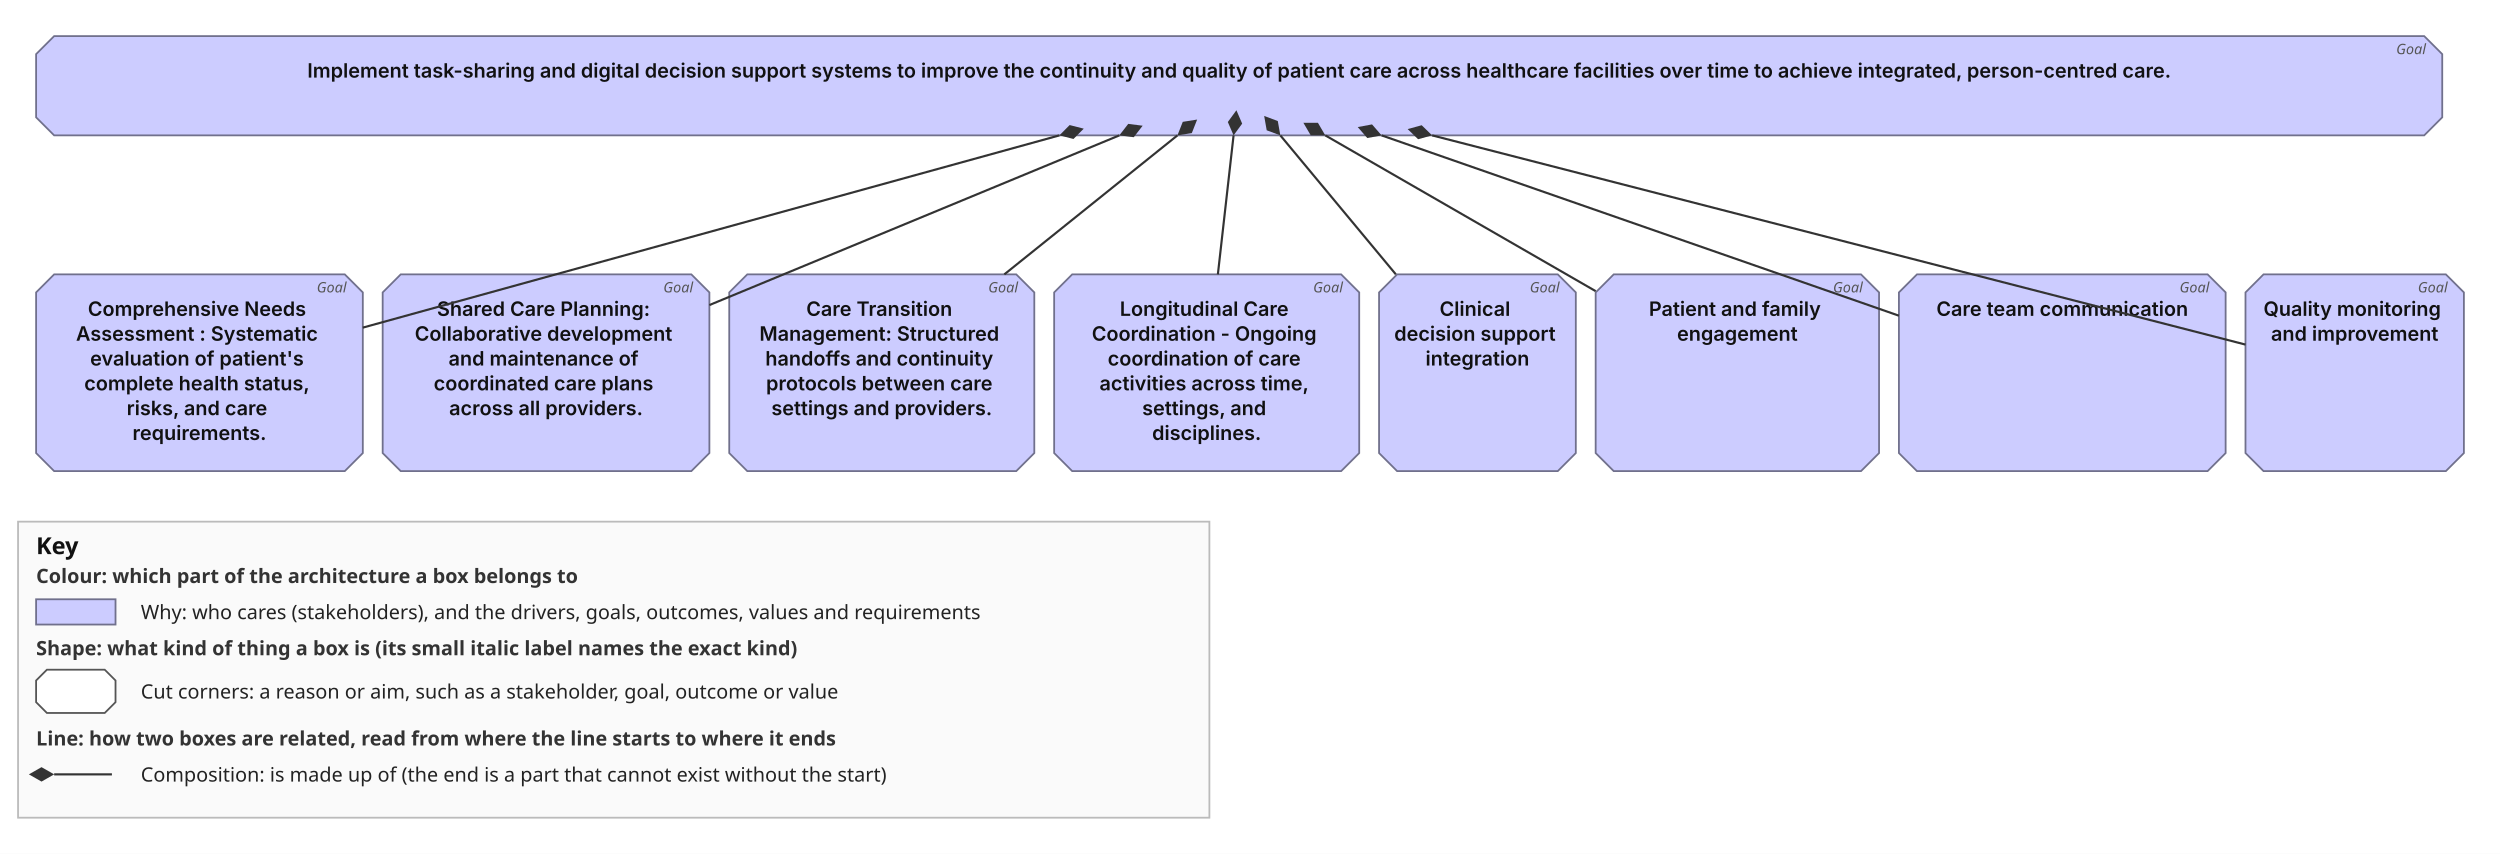
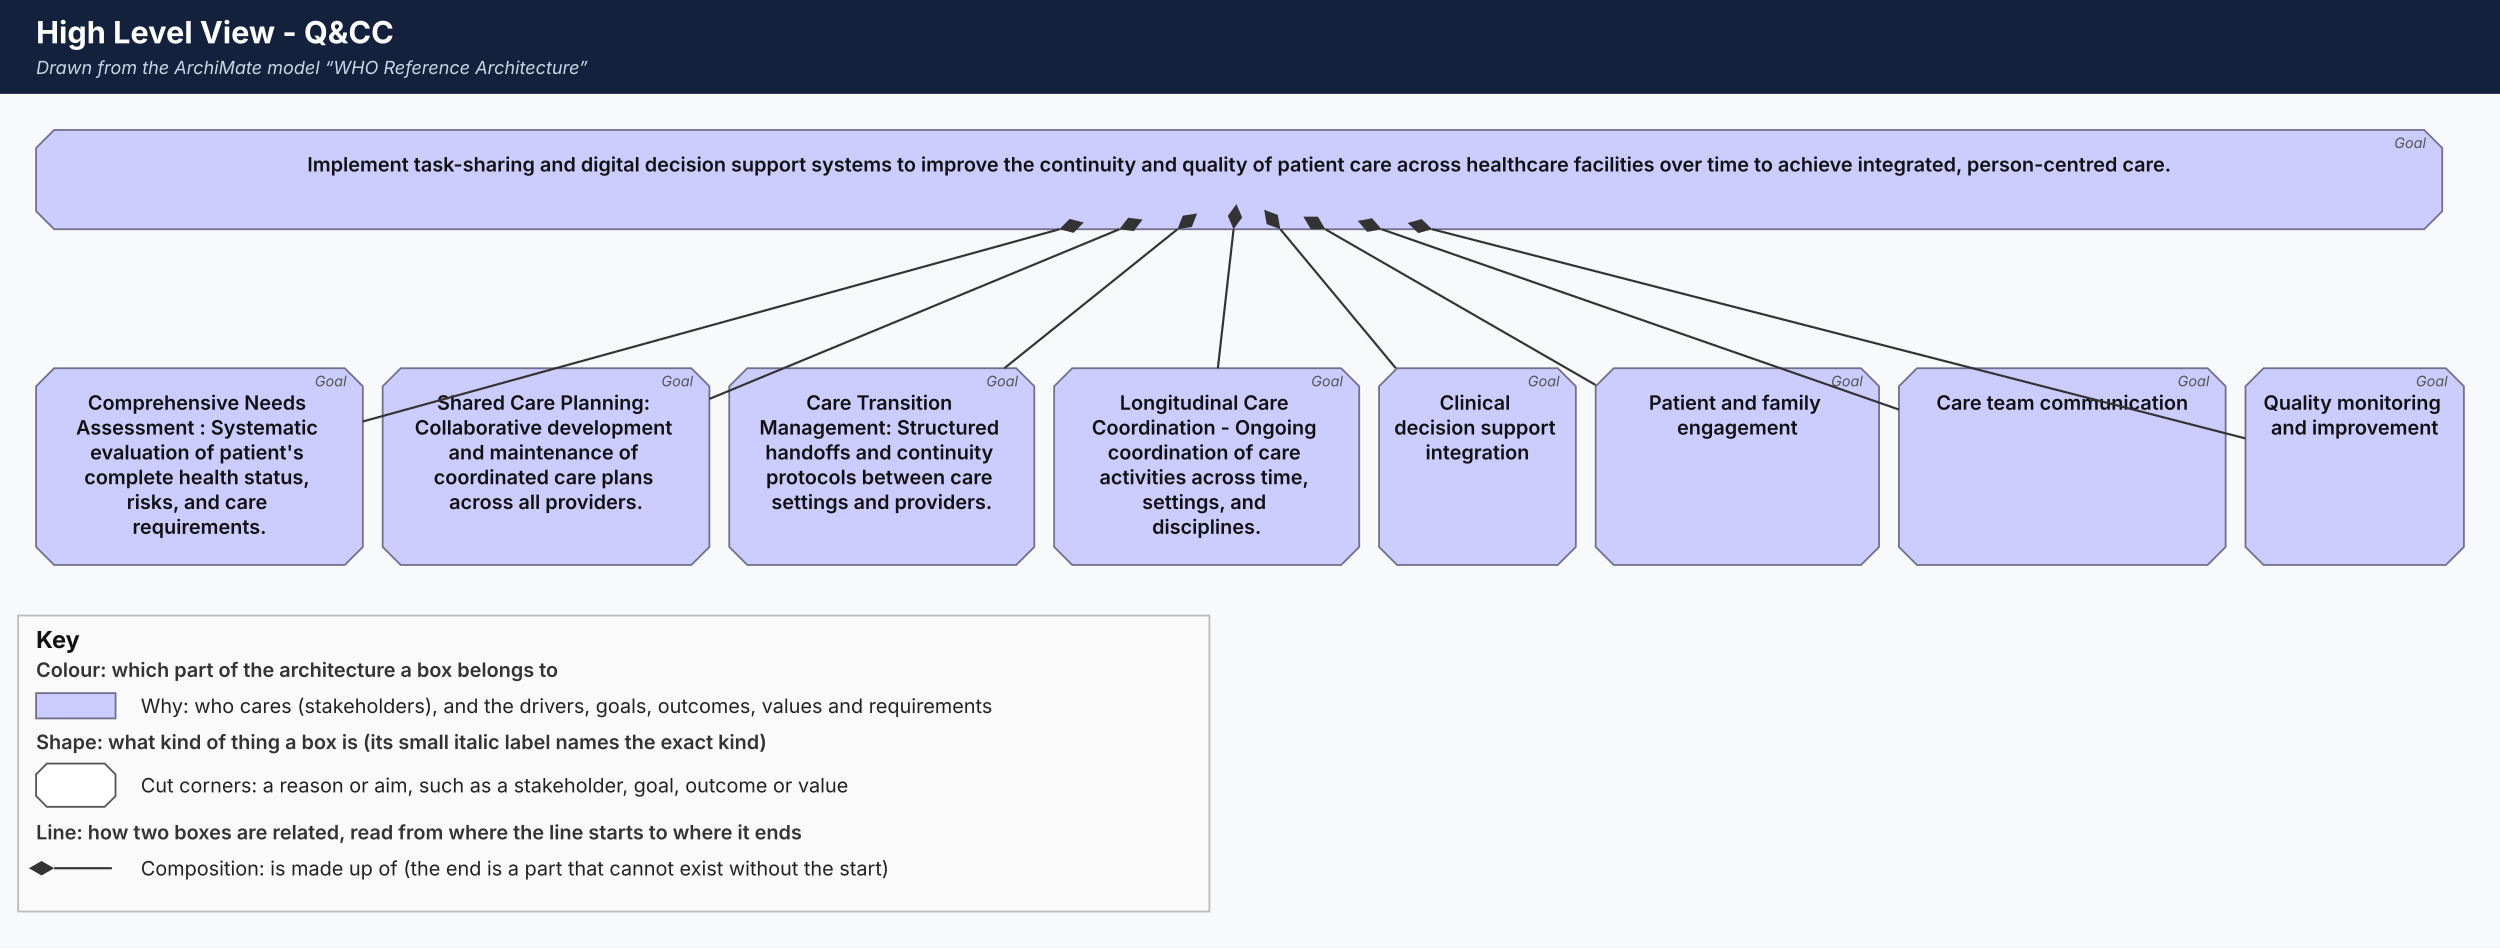
- <svg xmlns="http://www.w3.org/2000/svg" viewBox="-32 76 1385 473" width="1385" height="473" role="img" aria-labelledby="av-title">
+ <svg xmlns="http://www.w3.org/2000/svg" viewBox="-32 24 1385 525" width="1385" height="525" role="img" aria-labelledby="av-title">
  <style>
- .av-name{font:600 11px system-ui,-apple-system,"Segoe UI",sans-serif;fill:#111}
- .av-type{font:italic 8px system-ui,sans-serif;fill:#555}
- .av-group{font:600 11px system-ui,sans-serif;fill:#333}
- .av-note{font:10px system-ui,sans-serif;fill:#222}
- .av-key{font:11px system-ui,sans-serif;fill:#222}
- .av-keyh{font:600 11px system-ui,sans-serif;fill:#333}
- .av-keyt{font:700 13px system-ui,sans-serif;fill:#111}
- .av-rel{font:9px system-ui,sans-serif;fill:#333;paint-order:stroke;stroke:#fff;stroke-width:3px}
+ .av-name{font:600 11px Inter, "Segoe UI", system-ui, -apple-system, Helvetica, Arial, sans-serif;fill:#111}
+ .av-type{font:italic 8px Inter, "Segoe UI", system-ui, -apple-system, Helvetica, Arial, sans-serif;fill:#555}
+ .av-group{font:600 11px Inter, "Segoe UI", system-ui, -apple-system, Helvetica, Arial, sans-serif;fill:#333}
+ .av-note{font:10px Inter, "Segoe UI", system-ui, -apple-system, Helvetica, Arial, sans-serif;fill:#222}
+ .av-key{font:11px Inter, "Segoe UI", system-ui, -apple-system, Helvetica, Arial, sans-serif;fill:#222}
+ .av-keyh{font:600 11px Inter, "Segoe UI", system-ui, -apple-system, Helvetica, Arial, sans-serif;fill:#333}
+ .av-keyt{font:700 13px Inter, "Segoe UI", system-ui, -apple-system, Helvetica, Arial, sans-serif;fill:#111}
+ .av-rel{font:9px Inter, "Segoe UI", system-ui, -apple-system, Helvetica, Arial, sans-serif;fill:#333;paint-order:stroke;stroke:#fff;stroke-width:3px}
a:hover rect,a:hover polygon,a:focus rect,a:focus polygon{stroke:#06c;stroke-width:2.5}
</style>
  <defs>
    <marker id="arrow-open" viewBox="0 0 12 12" refX="11" refY="6" markerWidth="11" markerHeight="11" orient="auto-start-reverse" markerUnits="userSpaceOnUse">
      <path d="M1 1 L11 6 L1 11" fill="none" stroke="#333" stroke-width="1.3" />
    </marker>
    <marker id="arrow-filled" viewBox="0 0 12 12" refX="11" refY="6" markerWidth="11" markerHeight="11" orient="auto-start-reverse" markerUnits="userSpaceOnUse">
      <path d="M1 1 L11 6 L1 11 Z" fill="#333" />
    </marker>
    <marker id="arrow-small" viewBox="0 0 10 10" refX="9" refY="5" markerWidth="8" markerHeight="8" orient="auto-start-reverse" markerUnits="userSpaceOnUse">
      <path d="M1 1 L9 5 L1 9" fill="none" stroke="#333" stroke-width="1.2" />
    </marker>
    <marker id="triangle-hollow" viewBox="0 0 14 14" refX="13" refY="7" markerWidth="13" markerHeight="13" orient="auto-start-reverse" markerUnits="userSpaceOnUse">
      <path d="M1 1 L13 7 L1 13 Z" fill="#fff" stroke="#333" stroke-width="1.2" />
    </marker>
    <marker id="diamond-filled" viewBox="0 0 16 10" refX="1" refY="5" markerWidth="16" markerHeight="10" orient="auto-start-reverse" markerUnits="userSpaceOnUse">
      <path d="M1 5 L8 1 L15 5 L8 9 Z" fill="#333" />
    </marker>
    <marker id="diamond-hollow" viewBox="0 0 16 10" refX="1" refY="5" markerWidth="16" markerHeight="10" orient="auto-start-reverse" markerUnits="userSpaceOnUse">
      <path d="M1 5 L8 1 L15 5 L8 9 Z" fill="#fff" stroke="#333" stroke-width="1.2" />
    </marker>
    <marker id="dot" viewBox="0 0 8 8" refX="4" refY="4" markerWidth="7" markerHeight="7" orient="auto" markerUnits="userSpaceOnUse">
      <circle cx="4" cy="4" r="3.2" fill="#333" />
    </marker>
    <pattern id="missing" width="8" height="8" patternUnits="userSpaceOnUse" patternTransform="rotate(45)">
      <rect width="8" height="8" fill="#fff" />
      <line x1="0" y1="0" x2="0" y2="8" stroke="#d33" stroke-width="2" />
    </pattern>
  </defs>
-   <rect x="-32" y="76" width="1385" height="473" fill="#fff" />
+   <rect x="-32" y="24" width="1385" height="525" fill="#f8f9fb" />
+   <rect x="-32" y="24" width="1385" height="52" fill="#14213d" />
+   <text x="-12" y="48" style="font:700 17px Inter, &quot;Segoe UI&quot;, system-ui, -apple-system, Helvetica, Arial, sans-serif;fill:#fff">High Level View - Q&amp;CC</text>
+   <text x="-12" y="65" style="font:italic 10px Inter, &quot;Segoe UI&quot;, system-ui, -apple-system, Helvetica, Arial, sans-serif;fill:#c9d6e6">Drawn from the ArchiMate model “WHO Reference Architecture”</text>
  <a href="../../../en/dpi-h-ra/archimate/0.2.0-draft.2/elements/comprehensive-needs-assessment-systematic-evaluation-of/" target="_top">
    <polygon points="-2,228 159,228 169,238 169,327 159,337 -2,337 -12,327 -12,238" fill="#ccccff" stroke="#70708c" stroke-width="1" />
    <text class="av-type" x="160" y="238" text-anchor="end">Goal</text>
    <text class="av-name" x="78.5" y="251" text-anchor="middle">
      <tspan x="78.5" dy="0">Comprehensive Needs</tspan>
      <tspan x="78.5" dy="13.75">Assessment : Systematic</tspan>
      <tspan x="78.5" dy="13.75">evaluation of patient's</tspan>
      <tspan x="78.5" dy="13.75">complete health status,</tspan>
      <tspan x="78.5" dy="13.75">risks, and care</tspan>
      <tspan x="78.5" dy="13.75">requirements.</tspan>
    </text>
  </a>
  <a href="../../../en/dpi-h-ra/archimate/0.2.0-draft.2/elements/shared-care-planning-collaborative-development-and/" target="_top">
    <polygon points="190,228 351,228 361,238 361,327 351,337 190,337 180,327 180,238" fill="#ccccff" stroke="#70708c" stroke-width="1" />
    <text class="av-type" x="352" y="238" text-anchor="end">Goal</text>
    <text class="av-name" x="270.5" y="251" text-anchor="middle">
      <tspan x="270.5" dy="0">Shared Care Planning:</tspan>
      <tspan x="270.5" dy="13.75">Collaborative development</tspan>
      <tspan x="270.5" dy="13.75">and maintenance of</tspan>
      <tspan x="270.5" dy="13.75">coordinated care plans</tspan>
      <tspan x="270.5" dy="13.75">across all providers.</tspan>
    </text>
  </a>
  <a href="../../../en/dpi-h-ra/archimate/0.2.0-draft.2/elements/care-transition-management-structured-handoffs-and/" target="_top">
    <polygon points="382,228 531,228 541,238 541,327 531,337 382,337 372,327 372,238" fill="#ccccff" stroke="#70708c" stroke-width="1" />
    <text class="av-type" x="532" y="238" text-anchor="end">Goal</text>
    <text class="av-name" x="456.5" y="251" text-anchor="middle">
      <tspan x="456.5" dy="0">Care Transition</tspan>
      <tspan x="456.5" dy="13.75">Management: Structured</tspan>
      <tspan x="456.5" dy="13.75">handoffs and continuity</tspan>
      <tspan x="456.5" dy="13.75">protocols between care</tspan>
      <tspan x="456.5" dy="13.75">settings and providers.</tspan>
    </text>
  </a>
  <a href="../../../en/dpi-h-ra/archimate/0.2.0-draft.2/elements/longitudinal-care-coordination-ongoing-coordination-of-care/" target="_top">
    <polygon points="562,228 711,228 721,238 721,327 711,337 562,337 552,327 552,238" fill="#ccccff" stroke="#70708c" stroke-width="1" />
    <text class="av-type" x="712" y="238" text-anchor="end">Goal</text>
    <text class="av-name" x="636.5" y="251" text-anchor="middle">
      <tspan x="636.5" dy="0">Longitudinal Care</tspan>
      <tspan x="636.5" dy="13.75">Coordination - Ongoing</tspan>
      <tspan x="636.5" dy="13.75">coordination of care</tspan>
      <tspan x="636.5" dy="13.75">activities across time,</tspan>
      <tspan x="636.5" dy="13.75">settings, and</tspan>
      <tspan x="636.5" dy="13.75">disciplines.</tspan>
    </text>
  </a>
  <a href="../../../en/dpi-h-ra/archimate/0.2.0-draft.2/elements/clinical-decision-support-integration/" target="_top">
    <polygon points="742,228 831,228 841,238 841,327 831,337 742,337 732,327 732,238" fill="#ccccff" stroke="#70708c" stroke-width="1" />
    <text class="av-type" x="832" y="238" text-anchor="end">Goal</text>
    <text class="av-name" x="786.5" y="251" text-anchor="middle">
      <tspan x="786.5" dy="0">Clinical</tspan>
      <tspan x="786.5" dy="13.75">decision support</tspan>
      <tspan x="786.5" dy="13.75">integration</tspan>
    </text>
  </a>
  <a href="../../../en/dpi-h-ra/archimate/0.2.0-draft.2/elements/patient-and-family-engagement/" target="_top">
    <polygon points="862,228 999,228 1009,238 1009,327 999,337 862,337 852,327 852,238" fill="#ccccff" stroke="#70708c" stroke-width="1" />
    <text class="av-type" x="1000" y="238" text-anchor="end">Goal</text>
    <text class="av-name" x="930.5" y="251" text-anchor="middle">
      <tspan x="930.5" dy="0">Patient and family</tspan>
      <tspan x="930.5" dy="13.75">engagement</tspan>
    </text>
  </a>
  <a href="../../../en/dpi-h-ra/archimate/0.2.0-draft.2/elements/quality-monitoring-and-improvement/" target="_top">
    <polygon points="1222,228 1323,228 1333,238 1333,327 1323,337 1222,337 1212,327 1212,238" fill="#ccccff" stroke="#70708c" stroke-width="1" />
    <text class="av-type" x="1324" y="238" text-anchor="end">Goal</text>
    <text class="av-name" x="1272.5" y="251" text-anchor="middle">
      <tspan x="1272.5" dy="0">Quality monitoring</tspan>
      <tspan x="1272.5" dy="13.75">and improvement</tspan>
    </text>
  </a>
  <a href="../../../en/dpi-h-ra/archimate/0.2.0-draft.2/elements/care-team-communication/" target="_top">
    <polygon points="1030,228 1191,228 1201,238 1201,327 1191,337 1030,337 1020,327 1020,238" fill="#ccccff" stroke="#70708c" stroke-width="1" />
    <text class="av-type" x="1192" y="238" text-anchor="end">Goal</text>
    <text class="av-name" x="1110.5" y="251" text-anchor="middle">
      <tspan x="1110.5" dy="0">Care team communication</tspan>
    </text>
  </a>
  <a href="../../../en/dpi-h-ra/archimate/0.2.0-draft.2/elements/implement-task-sharing-and-digital-decision-support-systems/" target="_top">
    <polygon points="-2,96 1311,96 1321,106 1321,141 1311,151 -2,151 -12,141 -12,106" fill="#ccccff" stroke="#70708c" stroke-width="1" />
    <text class="av-type" x="1312" y="106" text-anchor="end">Goal</text>
    <text class="av-name" x="654.5" y="119" text-anchor="middle">
      <tspan x="654.5" dy="0">Implement task-sharing and digital decision support systems to improve the continuity and quality of patient care across healthcare facilities over time to achieve integrated, person-centred care.</tspan>
    </text>
  </a>
  <a href="../../../en/dpi-h-ra/archimate/0.2.0-draft.2/relationships/id-2125b94255304602945bd89ee9a122f1/" target="_top">
    <path d="M554.9 151 L169 257.5" fill="none" stroke="#333" stroke-width="1.2" marker-start="url(#diamond-filled)" />
    <path d="M554.9 151 L169 257.5" fill="none" stroke="transparent" stroke-width="8" />
  </a>
  <a href="../../../en/dpi-h-ra/archimate/0.2.0-draft.2/relationships/id-c8f6edb854c749f2bcad040bd4cfdd03/" target="_top">
    <path d="M588.1 151 L361 245" fill="none" stroke="#333" stroke-width="1.2" marker-start="url(#diamond-filled)" />
    <path d="M588.1 151 L361 245" fill="none" stroke="transparent" stroke-width="8" />
  </a>
  <a href="../../../en/dpi-h-ra/archimate/0.2.0-draft.2/relationships/id-04f285e08fc1450d999f5790ee648151/" target="_top">
    <path d="M620.3 151 L524.4 228" fill="none" stroke="#333" stroke-width="1.2" marker-start="url(#diamond-filled)" />
    <path d="M620.3 151 L524.4 228" fill="none" stroke="transparent" stroke-width="8" />
  </a>
  <a href="../../../en/dpi-h-ra/archimate/0.2.0-draft.2/relationships/id-df54c1a8a9074d6998e169c273fe3687/" target="_top">
    <path d="M651.4 151 L642.7 228" fill="none" stroke="#333" stroke-width="1.2" marker-start="url(#diamond-filled)" />
    <path d="M651.4 151 L642.7 228" fill="none" stroke="transparent" stroke-width="8" />
  </a>
  <a href="../../../en/dpi-h-ra/archimate/0.2.0-draft.2/relationships/id-ceba1edea1a04ce58c2afc1977ebdfc1/" target="_top">
    <path d="M677.3 151 L741.3 228" fill="none" stroke="#333" stroke-width="1.2" marker-start="url(#diamond-filled)" />
    <path d="M677.3 151 L741.3 228" fill="none" stroke="transparent" stroke-width="8" />
  </a>
  <a href="../../../en/dpi-h-ra/archimate/0.2.0-draft.2/relationships/id-81c8723d4e8243aa823c076a00ac4f9d/" target="_top">
    <path d="M702.2 151 L852 237.3" fill="none" stroke="#333" stroke-width="1.2" marker-start="url(#diamond-filled)" />
    <path d="M702.2 151 L852 237.3" fill="none" stroke="transparent" stroke-width="8" />
  </a>
  <a href="../../../en/dpi-h-ra/archimate/0.2.0-draft.2/relationships/id-1b0c1cfa89ba46afb79012929fa78d16/" target="_top">
    <path d="M733.4 151 L1020 250.9" fill="none" stroke="#333" stroke-width="1.2" marker-start="url(#diamond-filled)" />
    <path d="M733.4 151 L1020 250.9" fill="none" stroke="transparent" stroke-width="8" />
  </a>
  <a href="../../../en/dpi-h-ra/archimate/0.2.0-draft.2/relationships/id-f23376cf20cb42ccb3ce6020fecd91b3/" target="_top">
    <path d="M761.4 151 L1212 266.9" fill="none" stroke="#333" stroke-width="1.2" marker-start="url(#diamond-filled)" />
    <path d="M761.4 151 L1212 266.9" fill="none" stroke="transparent" stroke-width="8" />
  </a>
  <g class="av-legend">
    <rect x="-22" y="365" width="660" height="164" fill="#fafafa" stroke="#bbb" />
    <text class="av-keyt" x="-12" y="383">Key</text>
    <text class="av-keyh" x="-12" y="399">Colour: which part of the architecture a box belongs to</text>
    <rect x="-12" y="408" width="44" height="14" fill="#ccccff" stroke="#70708c" />
    <text class="av-key" x="46" y="419">Why: who cares (stakeholders), and the drivers, goals, outcomes, values and requirements</text>
    <text class="av-keyh" x="-12" y="439">Shape: what kind of thing a box is (its small italic label names the exact kind)</text>
    <polygon points="-6,447 26,447 32,453 32,465 26,471 -6,471 -12,465 -12,453" fill="#fff" stroke="#555" />
    <text class="av-key" x="46" y="463">Cut corners: a reason or aim, such as a stakeholder, goal, outcome or value</text>
    <text class="av-keyh" x="-12" y="489">Line: how two boxes are related, read from where the line starts to where it ends</text>
    <path d="M-2 505 L30 505" fill="none" stroke="#333" stroke-width="1.2" marker-start="url(#diamond-filled)" />
    <text class="av-key" x="46" y="509">Composition: is made up of (the end is a part that cannot exist without the start)</text>
  </g>
</svg>
